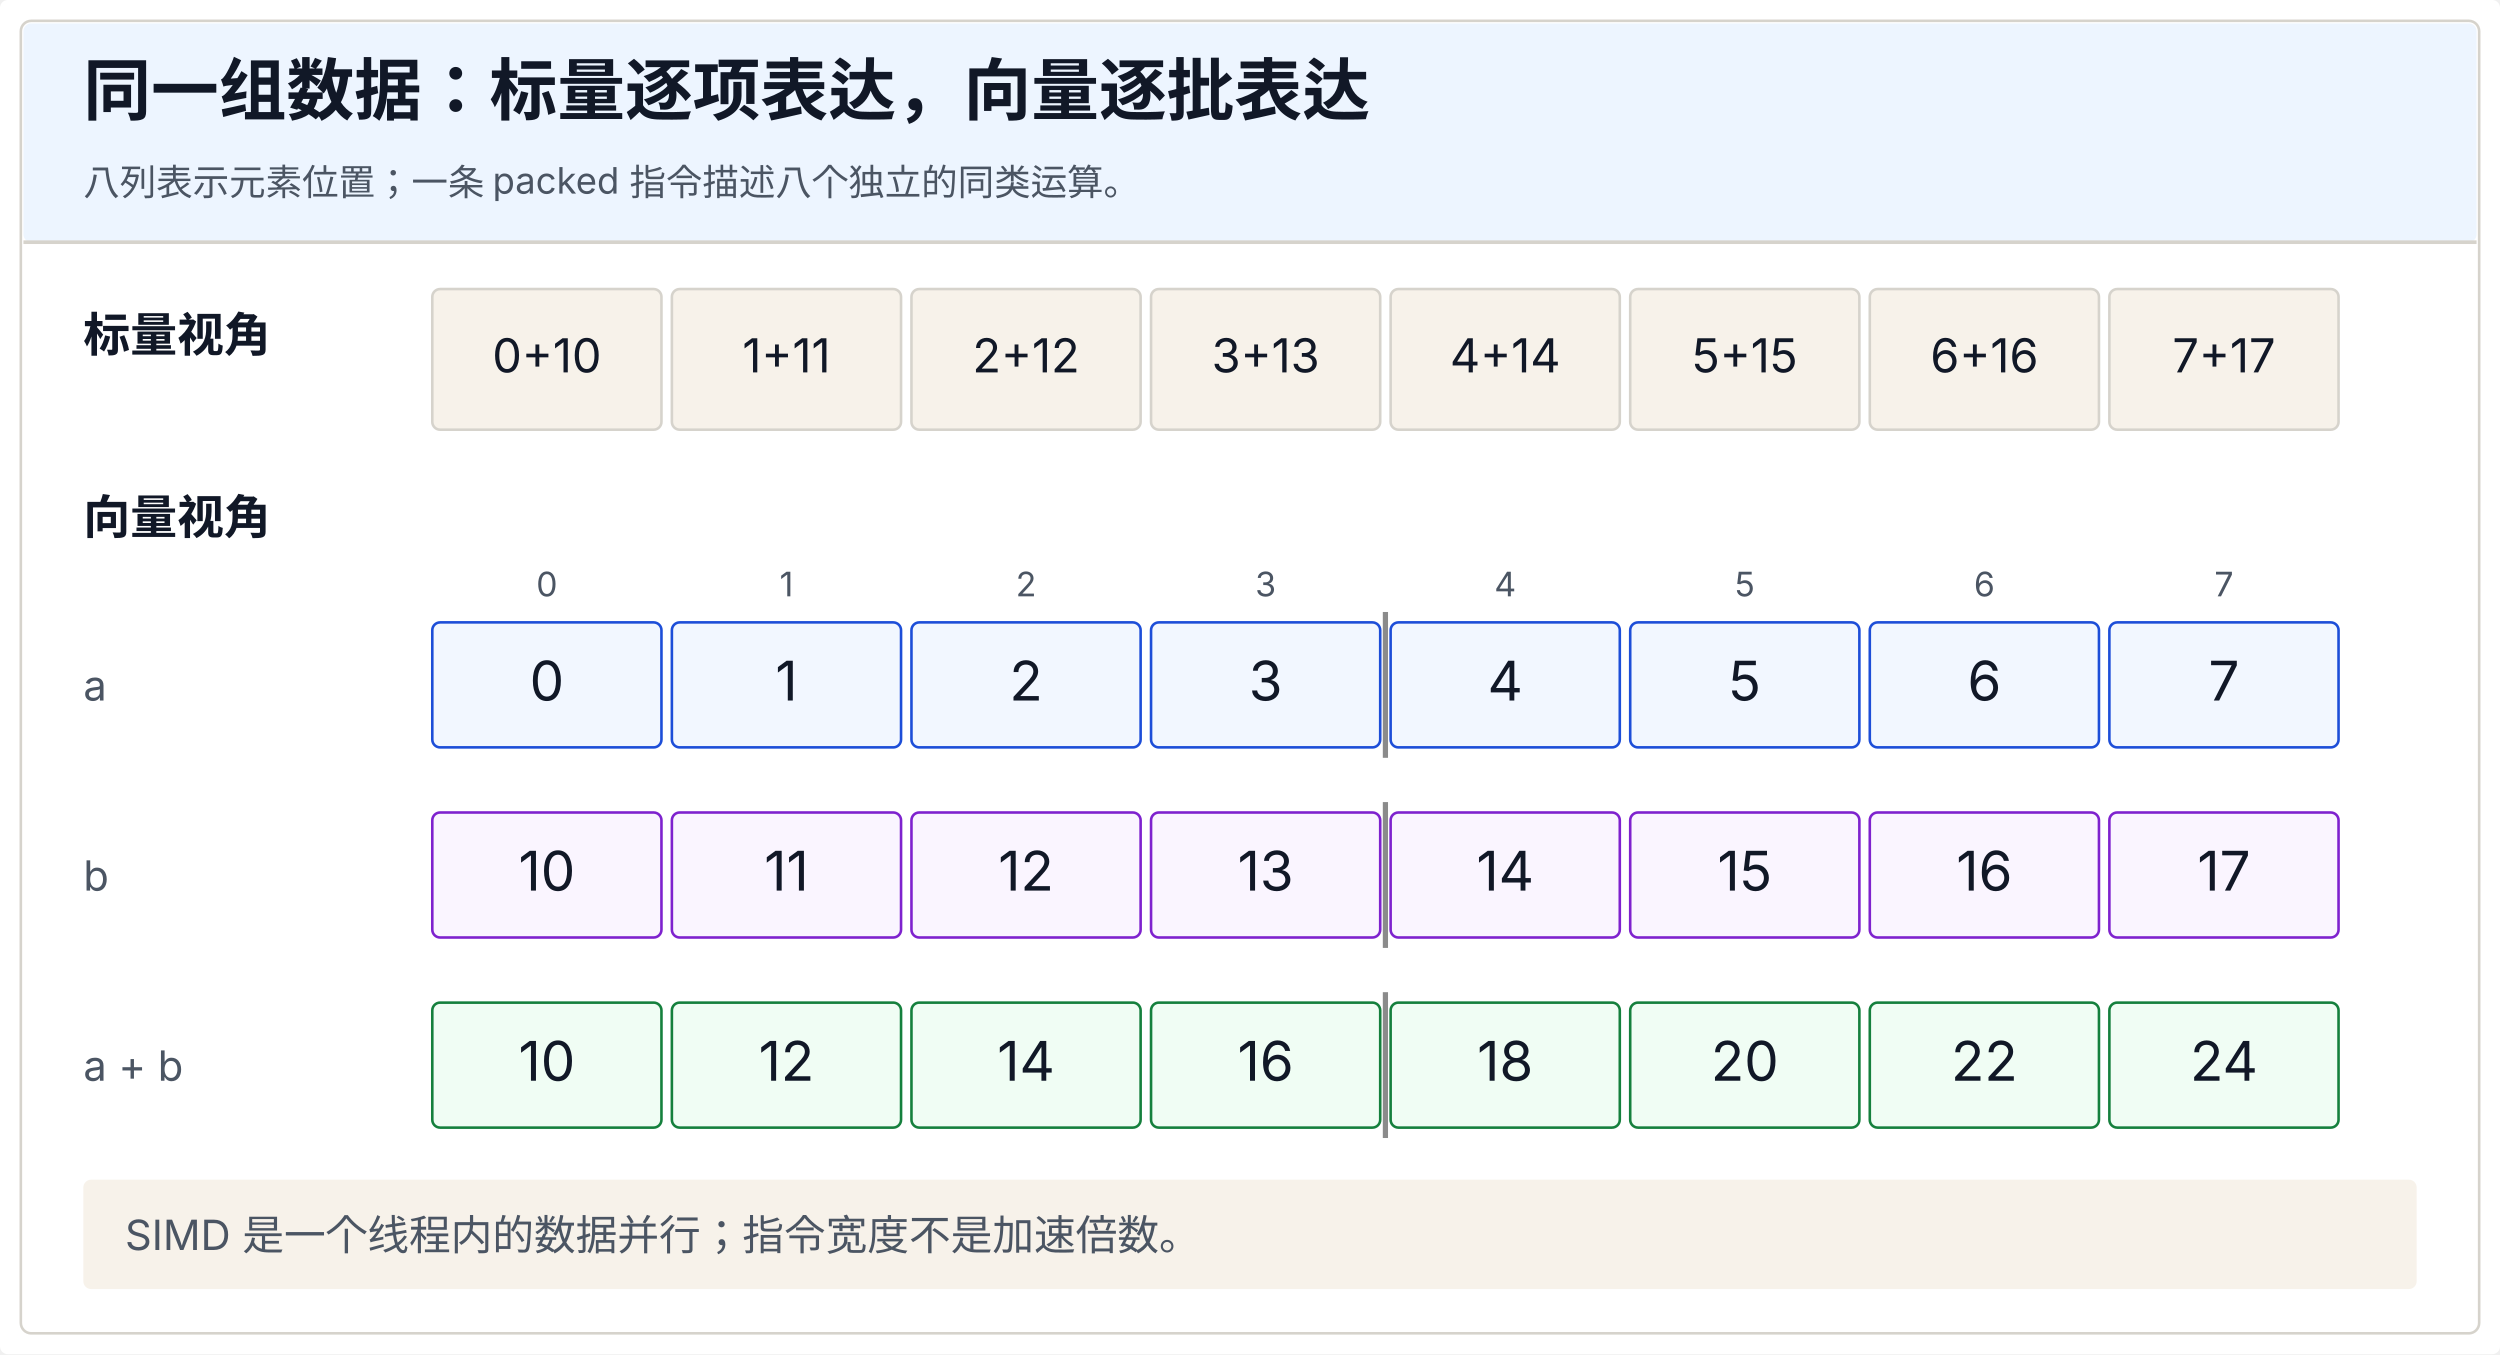
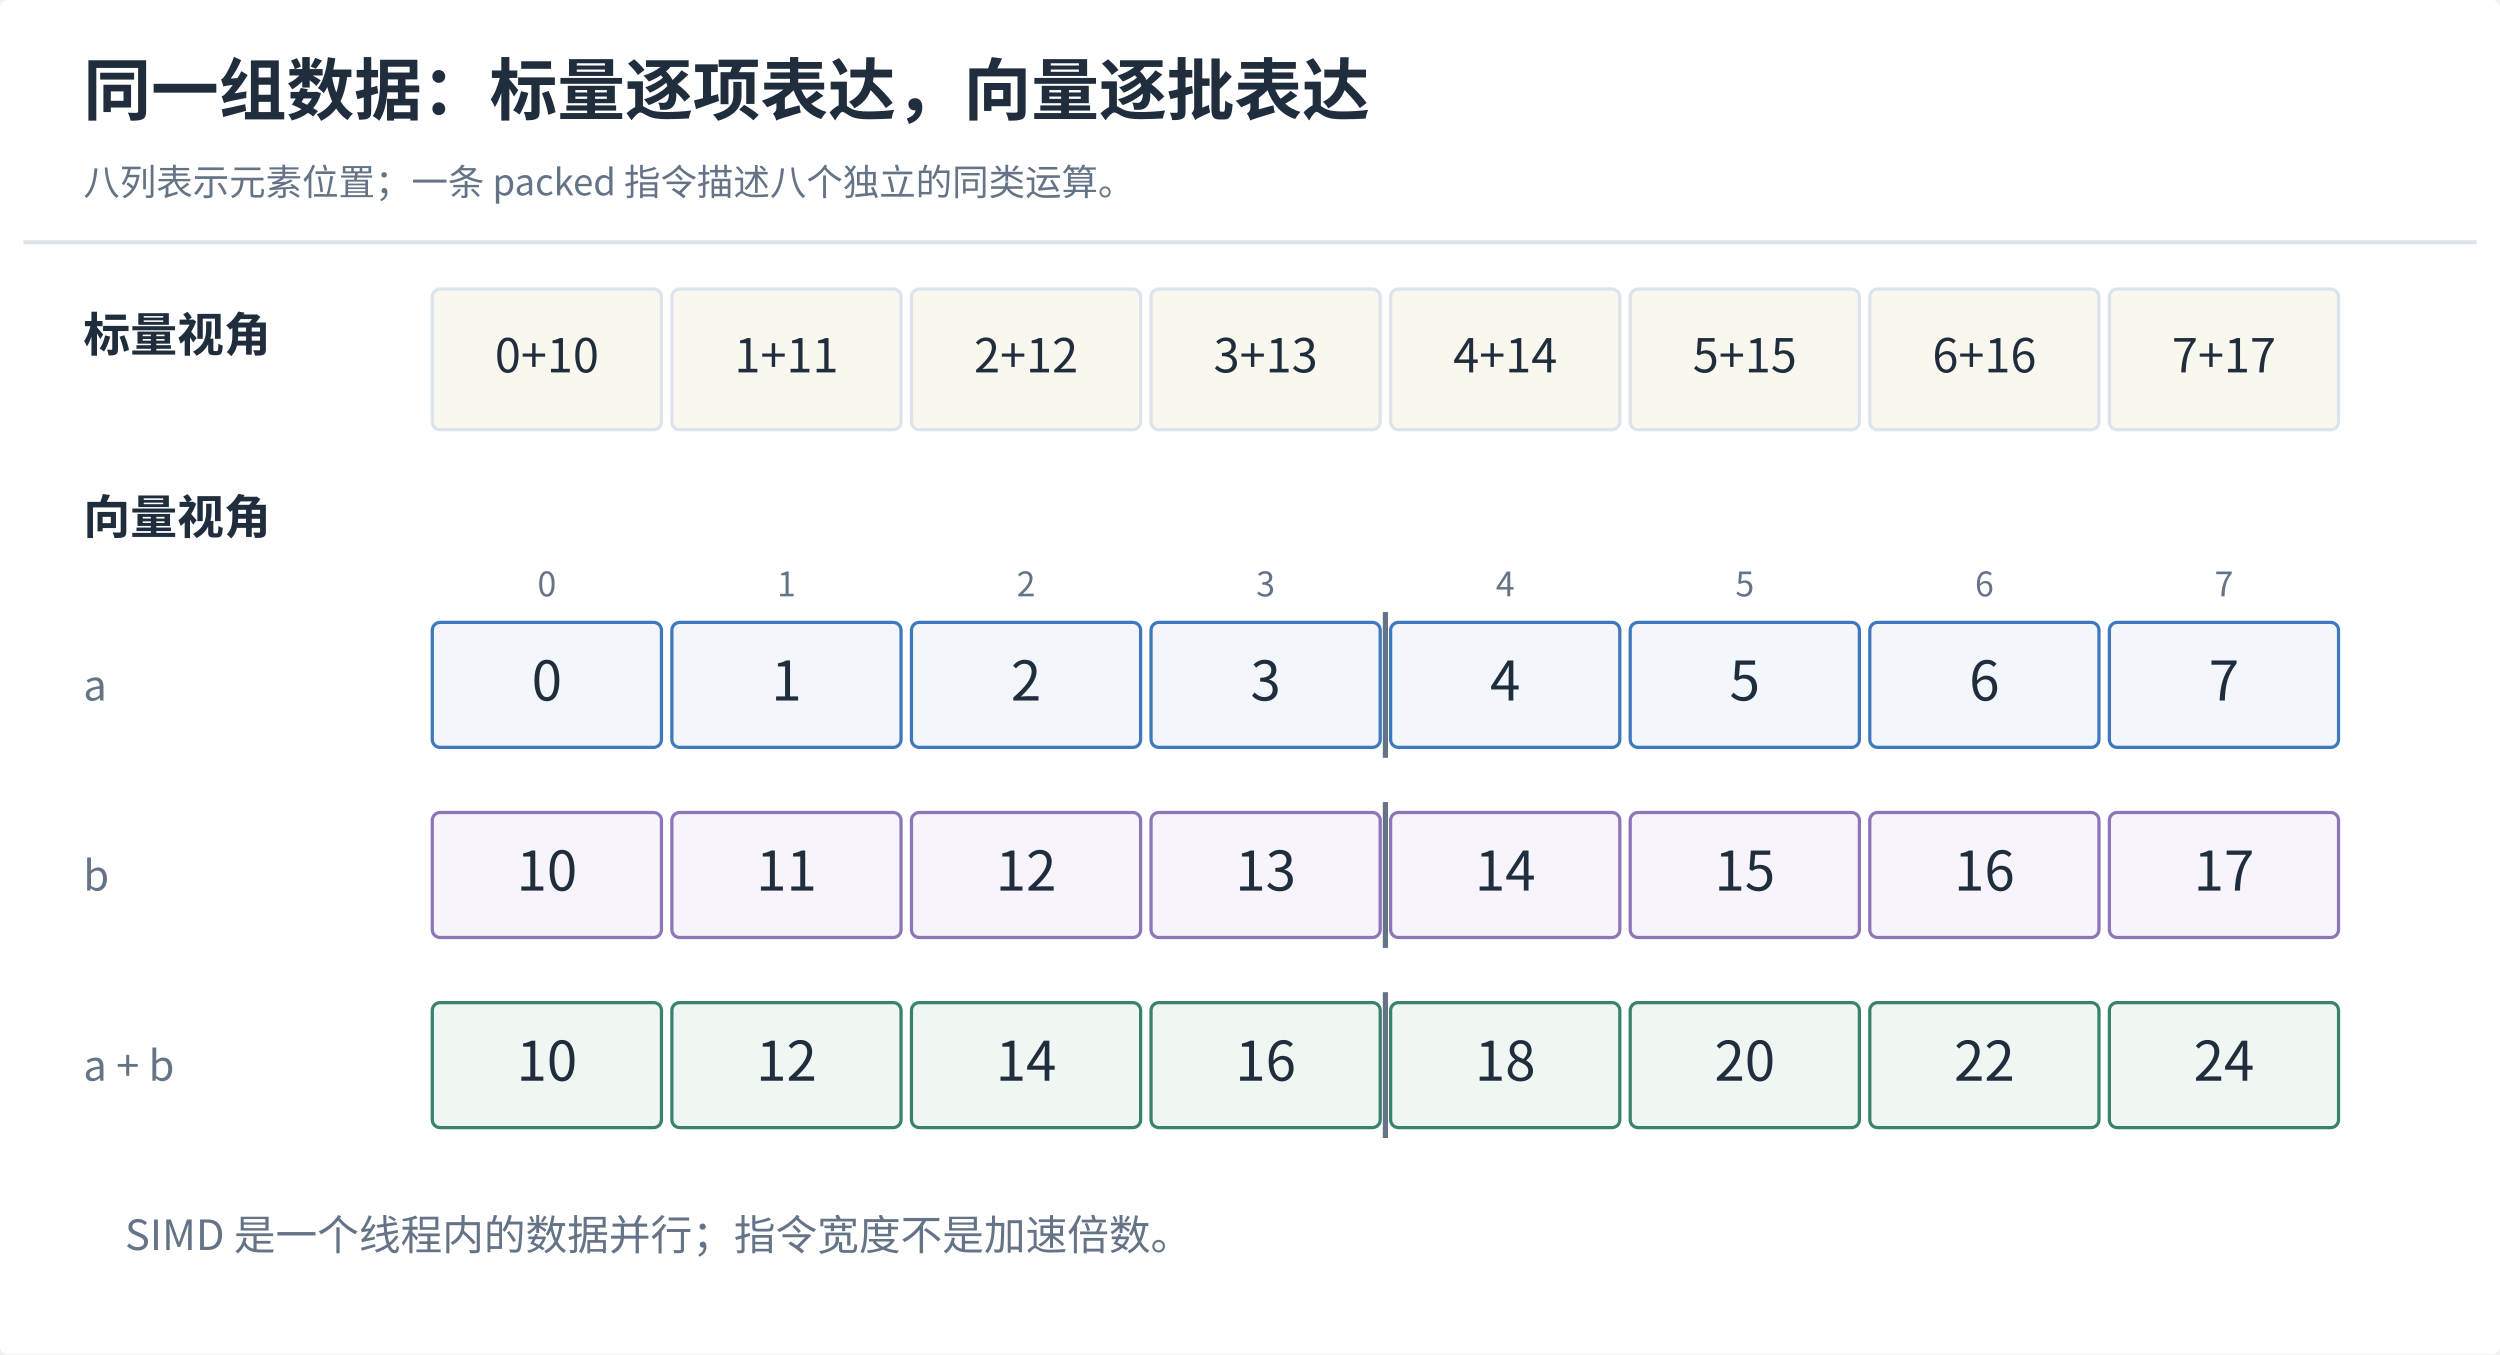
<svg xmlns="http://www.w3.org/2000/svg" width="960" height="520" viewBox="0 0 960 520" role="img" aria-labelledby="title desc">
  <defs>
    <marker id="arrow" viewBox="0 0 10 10" refX="9" refY="5" markerWidth="6" markerHeight="6" orient="auto-start-reverse">
-       <path d="M 0 1 L 9 5 L 0 9" fill="none" stroke="#8b8b8b" stroke-width="1.5" />
+       <path d="M 0 1 L 9 5 L 0 9" fill="none" stroke="#657386" stroke-width="1.6" />
    </marker>
  </defs>
  <rect x="0" y="0" width="960" height="520" rx="3" fill="white" stroke="none" stroke-width="1" />
-   <rect x="8" y="8" width="944" height="504" rx="4" fill="white" stroke="#d6d3cc" stroke-width="1" />
-   <rect x="9" y="9" width="942" height="84" rx="3" fill="#edf5ff" stroke="none" stroke-width="1" />
-   <line x1="9" y1="93" x2="951" y2="93" stroke="#d6d3cc" stroke-width="1.4" />
-   <text x="32" y="44" font-family="Inter, Noto Sans SC, Arial, sans-serif" font-size="26" font-weight="600" fill="#111827" text-anchor="start">同一组数据：标量逐项表达，向量逐批表达</text>
-   <text x="32" y="75" font-family="Inter, Noto Sans SC, Arial, sans-serif" font-size="14" font-weight="400" fill="#4b5563" text-anchor="start">八列表示元素位置；一条 packed 指令描述八个独立的同类运算。</text>
-   <text x="32" y="135" font-family="Inter, Noto Sans SC, Arial, sans-serif" font-size="18" font-weight="600" fill="#111827" text-anchor="start">标量视角</text>
-   <rect x="166" y="111" width="88" height="54" rx="3" fill="#f7f2ea" stroke="#d6d3cc" stroke-width="1" />
-   <text x="210" y="143" font-family="Inter, Noto Sans SC, Arial, sans-serif" font-size="18" font-weight="400" fill="#111827" text-anchor="middle">0+10</text>
-   <rect x="258" y="111" width="88" height="54" rx="3" fill="#f7f2ea" stroke="#d6d3cc" stroke-width="1" />
-   <text x="302" y="143" font-family="Inter, Noto Sans SC, Arial, sans-serif" font-size="18" font-weight="400" fill="#111827" text-anchor="middle">1+11</text>
-   <rect x="350" y="111" width="88" height="54" rx="3" fill="#f7f2ea" stroke="#d6d3cc" stroke-width="1" />
-   <text x="394" y="143" font-family="Inter, Noto Sans SC, Arial, sans-serif" font-size="18" font-weight="400" fill="#111827" text-anchor="middle">2+12</text>
-   <rect x="442" y="111" width="88" height="54" rx="3" fill="#f7f2ea" stroke="#d6d3cc" stroke-width="1" />
-   <text x="486" y="143" font-family="Inter, Noto Sans SC, Arial, sans-serif" font-size="18" font-weight="400" fill="#111827" text-anchor="middle">3+13</text>
-   <rect x="534" y="111" width="88" height="54" rx="3" fill="#f7f2ea" stroke="#d6d3cc" stroke-width="1" />
-   <text x="578" y="143" font-family="Inter, Noto Sans SC, Arial, sans-serif" font-size="18" font-weight="400" fill="#111827" text-anchor="middle">4+14</text>
-   <rect x="626" y="111" width="88" height="54" rx="3" fill="#f7f2ea" stroke="#d6d3cc" stroke-width="1" />
-   <text x="670" y="143" font-family="Inter, Noto Sans SC, Arial, sans-serif" font-size="18" font-weight="400" fill="#111827" text-anchor="middle">5+15</text>
-   <rect x="718" y="111" width="88" height="54" rx="3" fill="#f7f2ea" stroke="#d6d3cc" stroke-width="1" />
-   <text x="762" y="143" font-family="Inter, Noto Sans SC, Arial, sans-serif" font-size="18" font-weight="400" fill="#111827" text-anchor="middle">6+16</text>
-   <rect x="810" y="111" width="88" height="54" rx="3" fill="#f7f2ea" stroke="#d6d3cc" stroke-width="1" />
-   <text x="854" y="143" font-family="Inter, Noto Sans SC, Arial, sans-serif" font-size="18" font-weight="400" fill="#111827" text-anchor="middle">7+17</text>
-   <text x="32" y="205" font-family="Inter, Noto Sans SC, Arial, sans-serif" font-size="18" font-weight="600" fill="#111827" text-anchor="start">向量视角</text>
-   <text x="32" y="269" font-family="Inter, Noto Sans SC, Arial, sans-serif" font-size="16" font-weight="400" fill="#4b5563" text-anchor="start">a</text>
-   <rect x="166.0" y="239" width="88.0" height="48" rx="3" fill="#f2f7ff" stroke="#1d4ed8" stroke-width="1" />
-   <text x="210.0" y="269" font-family="Inter, Noto Sans SC, Arial, sans-serif" font-size="21" font-weight="400" fill="#111827" text-anchor="middle">0</text>
-   <text x="210.0" y="229" font-family="Inter, Noto Sans SC, Arial, sans-serif" font-size="13" font-weight="400" fill="#4b5563" text-anchor="middle">0</text>
-   <rect x="258.0" y="239" width="88.0" height="48" rx="3" fill="#f2f7ff" stroke="#1d4ed8" stroke-width="1" />
-   <text x="302.0" y="269" font-family="Inter, Noto Sans SC, Arial, sans-serif" font-size="21" font-weight="400" fill="#111827" text-anchor="middle">1</text>
-   <text x="302.0" y="229" font-family="Inter, Noto Sans SC, Arial, sans-serif" font-size="13" font-weight="400" fill="#4b5563" text-anchor="middle">1</text>
-   <rect x="350.0" y="239" width="88.0" height="48" rx="3" fill="#f2f7ff" stroke="#1d4ed8" stroke-width="1" />
-   <text x="394.0" y="269" font-family="Inter, Noto Sans SC, Arial, sans-serif" font-size="21" font-weight="400" fill="#111827" text-anchor="middle">2</text>
-   <text x="394.0" y="229" font-family="Inter, Noto Sans SC, Arial, sans-serif" font-size="13" font-weight="400" fill="#4b5563" text-anchor="middle">2</text>
-   <rect x="442.0" y="239" width="88.0" height="48" rx="3" fill="#f2f7ff" stroke="#1d4ed8" stroke-width="1" />
-   <text x="486.0" y="269" font-family="Inter, Noto Sans SC, Arial, sans-serif" font-size="21" font-weight="400" fill="#111827" text-anchor="middle">3</text>
-   <text x="486.0" y="229" font-family="Inter, Noto Sans SC, Arial, sans-serif" font-size="13" font-weight="400" fill="#4b5563" text-anchor="middle">3</text>
-   <rect x="534.0" y="239" width="88.0" height="48" rx="3" fill="#f2f7ff" stroke="#1d4ed8" stroke-width="1" />
-   <text x="578.0" y="269" font-family="Inter, Noto Sans SC, Arial, sans-serif" font-size="21" font-weight="400" fill="#111827" text-anchor="middle">4</text>
-   <text x="578.0" y="229" font-family="Inter, Noto Sans SC, Arial, sans-serif" font-size="13" font-weight="400" fill="#4b5563" text-anchor="middle">4</text>
-   <rect x="626.0" y="239" width="88.0" height="48" rx="3" fill="#f2f7ff" stroke="#1d4ed8" stroke-width="1" />
-   <text x="670.0" y="269" font-family="Inter, Noto Sans SC, Arial, sans-serif" font-size="21" font-weight="400" fill="#111827" text-anchor="middle">5</text>
-   <text x="670.0" y="229" font-family="Inter, Noto Sans SC, Arial, sans-serif" font-size="13" font-weight="400" fill="#4b5563" text-anchor="middle">5</text>
-   <rect x="718.0" y="239" width="88.0" height="48" rx="3" fill="#f2f7ff" stroke="#1d4ed8" stroke-width="1" />
-   <text x="762.0" y="269" font-family="Inter, Noto Sans SC, Arial, sans-serif" font-size="21" font-weight="400" fill="#111827" text-anchor="middle">6</text>
-   <text x="762.0" y="229" font-family="Inter, Noto Sans SC, Arial, sans-serif" font-size="13" font-weight="400" fill="#4b5563" text-anchor="middle">6</text>
-   <rect x="810.0" y="239" width="88.0" height="48" rx="3" fill="#f2f7ff" stroke="#1d4ed8" stroke-width="1" />
-   <text x="854.0" y="269" font-family="Inter, Noto Sans SC, Arial, sans-serif" font-size="21" font-weight="400" fill="#111827" text-anchor="middle">7</text>
-   <text x="854.0" y="229" font-family="Inter, Noto Sans SC, Arial, sans-serif" font-size="13" font-weight="400" fill="#4b5563" text-anchor="middle">7</text>
-   <line x1="532.0" y1="235" x2="532.0" y2="291" stroke="#8b8b8b" stroke-width="2" />
-   <text x="32" y="342" font-family="Inter, Noto Sans SC, Arial, sans-serif" font-size="16" font-weight="400" fill="#4b5563" text-anchor="start">b</text>
-   <rect x="166.0" y="312" width="88.0" height="48" rx="3" fill="#faf5ff" stroke="#7e22ce" stroke-width="1" />
-   <text x="210.0" y="342" font-family="Inter, Noto Sans SC, Arial, sans-serif" font-size="21" font-weight="400" fill="#111827" text-anchor="middle">10</text>
-   <rect x="258.0" y="312" width="88.0" height="48" rx="3" fill="#faf5ff" stroke="#7e22ce" stroke-width="1" />
-   <text x="302.0" y="342" font-family="Inter, Noto Sans SC, Arial, sans-serif" font-size="21" font-weight="400" fill="#111827" text-anchor="middle">11</text>
-   <rect x="350.0" y="312" width="88.0" height="48" rx="3" fill="#faf5ff" stroke="#7e22ce" stroke-width="1" />
-   <text x="394.0" y="342" font-family="Inter, Noto Sans SC, Arial, sans-serif" font-size="21" font-weight="400" fill="#111827" text-anchor="middle">12</text>
-   <rect x="442.0" y="312" width="88.0" height="48" rx="3" fill="#faf5ff" stroke="#7e22ce" stroke-width="1" />
-   <text x="486.0" y="342" font-family="Inter, Noto Sans SC, Arial, sans-serif" font-size="21" font-weight="400" fill="#111827" text-anchor="middle">13</text>
-   <rect x="534.0" y="312" width="88.0" height="48" rx="3" fill="#faf5ff" stroke="#7e22ce" stroke-width="1" />
-   <text x="578.0" y="342" font-family="Inter, Noto Sans SC, Arial, sans-serif" font-size="21" font-weight="400" fill="#111827" text-anchor="middle">14</text>
-   <rect x="626.0" y="312" width="88.0" height="48" rx="3" fill="#faf5ff" stroke="#7e22ce" stroke-width="1" />
-   <text x="670.0" y="342" font-family="Inter, Noto Sans SC, Arial, sans-serif" font-size="21" font-weight="400" fill="#111827" text-anchor="middle">15</text>
-   <rect x="718.0" y="312" width="88.0" height="48" rx="3" fill="#faf5ff" stroke="#7e22ce" stroke-width="1" />
-   <text x="762.0" y="342" font-family="Inter, Noto Sans SC, Arial, sans-serif" font-size="21" font-weight="400" fill="#111827" text-anchor="middle">16</text>
-   <rect x="810.0" y="312" width="88.0" height="48" rx="3" fill="#faf5ff" stroke="#7e22ce" stroke-width="1" />
-   <text x="854.0" y="342" font-family="Inter, Noto Sans SC, Arial, sans-serif" font-size="21" font-weight="400" fill="#111827" text-anchor="middle">17</text>
-   <line x1="532.0" y1="308" x2="532.0" y2="364" stroke="#8b8b8b" stroke-width="2" />
-   <text x="32" y="415" font-family="Inter, Noto Sans SC, Arial, sans-serif" font-size="16" font-weight="400" fill="#4b5563" text-anchor="start">a + b</text>
-   <rect x="166.0" y="385" width="88.0" height="48" rx="3" fill="#f0fdf4" stroke="#15803d" stroke-width="1" />
-   <text x="210.0" y="415" font-family="Inter, Noto Sans SC, Arial, sans-serif" font-size="21" font-weight="400" fill="#111827" text-anchor="middle">10</text>
-   <rect x="258.0" y="385" width="88.0" height="48" rx="3" fill="#f0fdf4" stroke="#15803d" stroke-width="1" />
-   <text x="302.0" y="415" font-family="Inter, Noto Sans SC, Arial, sans-serif" font-size="21" font-weight="400" fill="#111827" text-anchor="middle">12</text>
-   <rect x="350.0" y="385" width="88.0" height="48" rx="3" fill="#f0fdf4" stroke="#15803d" stroke-width="1" />
-   <text x="394.0" y="415" font-family="Inter, Noto Sans SC, Arial, sans-serif" font-size="21" font-weight="400" fill="#111827" text-anchor="middle">14</text>
-   <rect x="442.0" y="385" width="88.0" height="48" rx="3" fill="#f0fdf4" stroke="#15803d" stroke-width="1" />
-   <text x="486.0" y="415" font-family="Inter, Noto Sans SC, Arial, sans-serif" font-size="21" font-weight="400" fill="#111827" text-anchor="middle">16</text>
-   <rect x="534.0" y="385" width="88.0" height="48" rx="3" fill="#f0fdf4" stroke="#15803d" stroke-width="1" />
-   <text x="578.0" y="415" font-family="Inter, Noto Sans SC, Arial, sans-serif" font-size="21" font-weight="400" fill="#111827" text-anchor="middle">18</text>
-   <rect x="626.0" y="385" width="88.0" height="48" rx="3" fill="#f0fdf4" stroke="#15803d" stroke-width="1" />
-   <text x="670.0" y="415" font-family="Inter, Noto Sans SC, Arial, sans-serif" font-size="21" font-weight="400" fill="#111827" text-anchor="middle">20</text>
-   <rect x="718.0" y="385" width="88.0" height="48" rx="3" fill="#f0fdf4" stroke="#15803d" stroke-width="1" />
-   <text x="762.0" y="415" font-family="Inter, Noto Sans SC, Arial, sans-serif" font-size="21" font-weight="400" fill="#111827" text-anchor="middle">22</text>
-   <rect x="810.0" y="385" width="88.0" height="48" rx="3" fill="#f0fdf4" stroke="#15803d" stroke-width="1" />
-   <text x="854.0" y="415" font-family="Inter, Noto Sans SC, Arial, sans-serif" font-size="21" font-weight="400" fill="#111827" text-anchor="middle">24</text>
-   <line x1="532.0" y1="381" x2="532.0" y2="437" stroke="#8b8b8b" stroke-width="2" />
-   <rect x="32" y="453" width="896" height="42" rx="3" fill="#f7f2ea" stroke="none" stroke-width="1" />
-   <text x="48" y="480" font-family="Inter, Noto Sans SC, Arial, sans-serif" font-size="16" font-weight="400" fill="#4b5563" text-anchor="start">SIMD 是一个线程内的数据并行；指令宽度不是加速倍数。</text>
+   <rect x="8" y="8" width="944" height="504" rx="4" fill="white" stroke="none" stroke-width="1" />
+   <rect x="9" y="9" width="942" height="84" rx="3" fill="white" stroke="none" stroke-width="1" />
+   <line x1="9" y1="93" x2="951" y2="93" stroke="#dce3ea" stroke-width="1.6" />
+   <text x="32" y="44" font-family="Noto Sans SC, Noto Sans CJK SC, Inter, Arial, sans-serif" font-size="26" font-weight="600" fill="#1f2d3d" text-anchor="start">同一组数据：标量逐项表达，向量逐批表达</text>
+   <text x="32" y="75" font-family="Noto Sans SC, Noto Sans CJK SC, Inter, Arial, sans-serif" font-size="14" font-weight="400" fill="#657386" text-anchor="start">八列表示元素位置；一条 packed 指令描述八个独立的同类运算。</text>
+   <text x="32" y="135" font-family="Noto Sans SC, Noto Sans CJK SC, Inter, Arial, sans-serif" font-size="18" font-weight="600" fill="#1f2d3d" text-anchor="start">标量视角</text>
+   <rect x="166" y="111" width="88" height="54" rx="3" fill="#faf7ef" stroke="#dce3ea" stroke-width="1.25" />
+   <text x="210" y="143" font-family="Noto Sans SC, Noto Sans CJK SC, Inter, Arial, sans-serif" font-size="18" font-weight="400" fill="#1f2d3d" text-anchor="middle">0+10</text>
+   <rect x="258" y="111" width="88" height="54" rx="3" fill="#faf7ef" stroke="#dce3ea" stroke-width="1.25" />
+   <text x="302" y="143" font-family="Noto Sans SC, Noto Sans CJK SC, Inter, Arial, sans-serif" font-size="18" font-weight="400" fill="#1f2d3d" text-anchor="middle">1+11</text>
+   <rect x="350" y="111" width="88" height="54" rx="3" fill="#faf7ef" stroke="#dce3ea" stroke-width="1.25" />
+   <text x="394" y="143" font-family="Noto Sans SC, Noto Sans CJK SC, Inter, Arial, sans-serif" font-size="18" font-weight="400" fill="#1f2d3d" text-anchor="middle">2+12</text>
+   <rect x="442" y="111" width="88" height="54" rx="3" fill="#faf7ef" stroke="#dce3ea" stroke-width="1.25" />
+   <text x="486" y="143" font-family="Noto Sans SC, Noto Sans CJK SC, Inter, Arial, sans-serif" font-size="18" font-weight="400" fill="#1f2d3d" text-anchor="middle">3+13</text>
+   <rect x="534" y="111" width="88" height="54" rx="3" fill="#faf7ef" stroke="#dce3ea" stroke-width="1.25" />
+   <text x="578" y="143" font-family="Noto Sans SC, Noto Sans CJK SC, Inter, Arial, sans-serif" font-size="18" font-weight="400" fill="#1f2d3d" text-anchor="middle">4+14</text>
+   <rect x="626" y="111" width="88" height="54" rx="3" fill="#faf7ef" stroke="#dce3ea" stroke-width="1.25" />
+   <text x="670" y="143" font-family="Noto Sans SC, Noto Sans CJK SC, Inter, Arial, sans-serif" font-size="18" font-weight="400" fill="#1f2d3d" text-anchor="middle">5+15</text>
+   <rect x="718" y="111" width="88" height="54" rx="3" fill="#faf7ef" stroke="#dce3ea" stroke-width="1.25" />
+   <text x="762" y="143" font-family="Noto Sans SC, Noto Sans CJK SC, Inter, Arial, sans-serif" font-size="18" font-weight="400" fill="#1f2d3d" text-anchor="middle">6+16</text>
+   <rect x="810" y="111" width="88" height="54" rx="3" fill="#faf7ef" stroke="#dce3ea" stroke-width="1.25" />
+   <text x="854" y="143" font-family="Noto Sans SC, Noto Sans CJK SC, Inter, Arial, sans-serif" font-size="18" font-weight="400" fill="#1f2d3d" text-anchor="middle">7+17</text>
+   <text x="32" y="205" font-family="Noto Sans SC, Noto Sans CJK SC, Inter, Arial, sans-serif" font-size="18" font-weight="600" fill="#1f2d3d" text-anchor="start">向量视角</text>
+   <text x="32" y="269" font-family="Noto Sans SC, Noto Sans CJK SC, Inter, Arial, sans-serif" font-size="16" font-weight="400" fill="#657386" text-anchor="start">a</text>
+   <rect x="166.0" y="239" width="88.0" height="48" rx="3" fill="#f3f7fc" stroke="#4078bd" stroke-width="1.25" />
+   <text x="210.0" y="269" font-family="Noto Sans SC, Noto Sans CJK SC, Inter, Arial, sans-serif" font-size="21" font-weight="400" fill="#1f2d3d" text-anchor="middle">0</text>
+   <text x="210.0" y="229" font-family="Noto Sans SC, Noto Sans CJK SC, Inter, Arial, sans-serif" font-size="13" font-weight="400" fill="#657386" text-anchor="middle">0</text>
+   <rect x="258.0" y="239" width="88.0" height="48" rx="3" fill="#f3f7fc" stroke="#4078bd" stroke-width="1.25" />
+   <text x="302.0" y="269" font-family="Noto Sans SC, Noto Sans CJK SC, Inter, Arial, sans-serif" font-size="21" font-weight="400" fill="#1f2d3d" text-anchor="middle">1</text>
+   <text x="302.0" y="229" font-family="Noto Sans SC, Noto Sans CJK SC, Inter, Arial, sans-serif" font-size="13" font-weight="400" fill="#657386" text-anchor="middle">1</text>
+   <rect x="350.0" y="239" width="88.0" height="48" rx="3" fill="#f3f7fc" stroke="#4078bd" stroke-width="1.25" />
+   <text x="394.0" y="269" font-family="Noto Sans SC, Noto Sans CJK SC, Inter, Arial, sans-serif" font-size="21" font-weight="400" fill="#1f2d3d" text-anchor="middle">2</text>
+   <text x="394.0" y="229" font-family="Noto Sans SC, Noto Sans CJK SC, Inter, Arial, sans-serif" font-size="13" font-weight="400" fill="#657386" text-anchor="middle">2</text>
+   <rect x="442.0" y="239" width="88.0" height="48" rx="3" fill="#f3f7fc" stroke="#4078bd" stroke-width="1.25" />
+   <text x="486.0" y="269" font-family="Noto Sans SC, Noto Sans CJK SC, Inter, Arial, sans-serif" font-size="21" font-weight="400" fill="#1f2d3d" text-anchor="middle">3</text>
+   <text x="486.0" y="229" font-family="Noto Sans SC, Noto Sans CJK SC, Inter, Arial, sans-serif" font-size="13" font-weight="400" fill="#657386" text-anchor="middle">3</text>
+   <rect x="534.0" y="239" width="88.0" height="48" rx="3" fill="#f3f7fc" stroke="#4078bd" stroke-width="1.25" />
+   <text x="578.0" y="269" font-family="Noto Sans SC, Noto Sans CJK SC, Inter, Arial, sans-serif" font-size="21" font-weight="400" fill="#1f2d3d" text-anchor="middle">4</text>
+   <text x="578.0" y="229" font-family="Noto Sans SC, Noto Sans CJK SC, Inter, Arial, sans-serif" font-size="13" font-weight="400" fill="#657386" text-anchor="middle">4</text>
+   <rect x="626.0" y="239" width="88.0" height="48" rx="3" fill="#f3f7fc" stroke="#4078bd" stroke-width="1.25" />
+   <text x="670.0" y="269" font-family="Noto Sans SC, Noto Sans CJK SC, Inter, Arial, sans-serif" font-size="21" font-weight="400" fill="#1f2d3d" text-anchor="middle">5</text>
+   <text x="670.0" y="229" font-family="Noto Sans SC, Noto Sans CJK SC, Inter, Arial, sans-serif" font-size="13" font-weight="400" fill="#657386" text-anchor="middle">5</text>
+   <rect x="718.0" y="239" width="88.0" height="48" rx="3" fill="#f3f7fc" stroke="#4078bd" stroke-width="1.25" />
+   <text x="762.0" y="269" font-family="Noto Sans SC, Noto Sans CJK SC, Inter, Arial, sans-serif" font-size="21" font-weight="400" fill="#1f2d3d" text-anchor="middle">6</text>
+   <text x="762.0" y="229" font-family="Noto Sans SC, Noto Sans CJK SC, Inter, Arial, sans-serif" font-size="13" font-weight="400" fill="#657386" text-anchor="middle">6</text>
+   <rect x="810.0" y="239" width="88.0" height="48" rx="3" fill="#f3f7fc" stroke="#4078bd" stroke-width="1.25" />
+   <text x="854.0" y="269" font-family="Noto Sans SC, Noto Sans CJK SC, Inter, Arial, sans-serif" font-size="21" font-weight="400" fill="#1f2d3d" text-anchor="middle">7</text>
+   <text x="854.0" y="229" font-family="Noto Sans SC, Noto Sans CJK SC, Inter, Arial, sans-serif" font-size="13" font-weight="400" fill="#657386" text-anchor="middle">7</text>
+   <line x1="532.0" y1="235" x2="532.0" y2="291" stroke="#657386" stroke-width="2.0" />
+   <text x="32" y="342" font-family="Noto Sans SC, Noto Sans CJK SC, Inter, Arial, sans-serif" font-size="16" font-weight="400" fill="#657386" text-anchor="start">b</text>
+   <rect x="166.0" y="312" width="88.0" height="48" rx="3" fill="#f7f4fb" stroke="#8d76b7" stroke-width="1.25" />
+   <text x="210.0" y="342" font-family="Noto Sans SC, Noto Sans CJK SC, Inter, Arial, sans-serif" font-size="21" font-weight="400" fill="#1f2d3d" text-anchor="middle">10</text>
+   <rect x="258.0" y="312" width="88.0" height="48" rx="3" fill="#f7f4fb" stroke="#8d76b7" stroke-width="1.25" />
+   <text x="302.0" y="342" font-family="Noto Sans SC, Noto Sans CJK SC, Inter, Arial, sans-serif" font-size="21" font-weight="400" fill="#1f2d3d" text-anchor="middle">11</text>
+   <rect x="350.0" y="312" width="88.0" height="48" rx="3" fill="#f7f4fb" stroke="#8d76b7" stroke-width="1.25" />
+   <text x="394.0" y="342" font-family="Noto Sans SC, Noto Sans CJK SC, Inter, Arial, sans-serif" font-size="21" font-weight="400" fill="#1f2d3d" text-anchor="middle">12</text>
+   <rect x="442.0" y="312" width="88.0" height="48" rx="3" fill="#f7f4fb" stroke="#8d76b7" stroke-width="1.25" />
+   <text x="486.0" y="342" font-family="Noto Sans SC, Noto Sans CJK SC, Inter, Arial, sans-serif" font-size="21" font-weight="400" fill="#1f2d3d" text-anchor="middle">13</text>
+   <rect x="534.0" y="312" width="88.0" height="48" rx="3" fill="#f7f4fb" stroke="#8d76b7" stroke-width="1.25" />
+   <text x="578.0" y="342" font-family="Noto Sans SC, Noto Sans CJK SC, Inter, Arial, sans-serif" font-size="21" font-weight="400" fill="#1f2d3d" text-anchor="middle">14</text>
+   <rect x="626.0" y="312" width="88.0" height="48" rx="3" fill="#f7f4fb" stroke="#8d76b7" stroke-width="1.25" />
+   <text x="670.0" y="342" font-family="Noto Sans SC, Noto Sans CJK SC, Inter, Arial, sans-serif" font-size="21" font-weight="400" fill="#1f2d3d" text-anchor="middle">15</text>
+   <rect x="718.0" y="312" width="88.0" height="48" rx="3" fill="#f7f4fb" stroke="#8d76b7" stroke-width="1.25" />
+   <text x="762.0" y="342" font-family="Noto Sans SC, Noto Sans CJK SC, Inter, Arial, sans-serif" font-size="21" font-weight="400" fill="#1f2d3d" text-anchor="middle">16</text>
+   <rect x="810.0" y="312" width="88.0" height="48" rx="3" fill="#f7f4fb" stroke="#8d76b7" stroke-width="1.25" />
+   <text x="854.0" y="342" font-family="Noto Sans SC, Noto Sans CJK SC, Inter, Arial, sans-serif" font-size="21" font-weight="400" fill="#1f2d3d" text-anchor="middle">17</text>
+   <line x1="532.0" y1="308" x2="532.0" y2="364" stroke="#657386" stroke-width="2.0" />
+   <text x="32" y="415" font-family="Noto Sans SC, Noto Sans CJK SC, Inter, Arial, sans-serif" font-size="16" font-weight="400" fill="#657386" text-anchor="start">a + b</text>
+   <rect x="166.0" y="385" width="88.0" height="48" rx="3" fill="#f0f7f3" stroke="#39826d" stroke-width="1.25" />
+   <text x="210.0" y="415" font-family="Noto Sans SC, Noto Sans CJK SC, Inter, Arial, sans-serif" font-size="21" font-weight="400" fill="#1f2d3d" text-anchor="middle">10</text>
+   <rect x="258.0" y="385" width="88.0" height="48" rx="3" fill="#f0f7f3" stroke="#39826d" stroke-width="1.25" />
+   <text x="302.0" y="415" font-family="Noto Sans SC, Noto Sans CJK SC, Inter, Arial, sans-serif" font-size="21" font-weight="400" fill="#1f2d3d" text-anchor="middle">12</text>
+   <rect x="350.0" y="385" width="88.0" height="48" rx="3" fill="#f0f7f3" stroke="#39826d" stroke-width="1.25" />
+   <text x="394.0" y="415" font-family="Noto Sans SC, Noto Sans CJK SC, Inter, Arial, sans-serif" font-size="21" font-weight="400" fill="#1f2d3d" text-anchor="middle">14</text>
+   <rect x="442.0" y="385" width="88.0" height="48" rx="3" fill="#f0f7f3" stroke="#39826d" stroke-width="1.25" />
+   <text x="486.0" y="415" font-family="Noto Sans SC, Noto Sans CJK SC, Inter, Arial, sans-serif" font-size="21" font-weight="400" fill="#1f2d3d" text-anchor="middle">16</text>
+   <rect x="534.0" y="385" width="88.0" height="48" rx="3" fill="#f0f7f3" stroke="#39826d" stroke-width="1.25" />
+   <text x="578.0" y="415" font-family="Noto Sans SC, Noto Sans CJK SC, Inter, Arial, sans-serif" font-size="21" font-weight="400" fill="#1f2d3d" text-anchor="middle">18</text>
+   <rect x="626.0" y="385" width="88.0" height="48" rx="3" fill="#f0f7f3" stroke="#39826d" stroke-width="1.25" />
+   <text x="670.0" y="415" font-family="Noto Sans SC, Noto Sans CJK SC, Inter, Arial, sans-serif" font-size="21" font-weight="400" fill="#1f2d3d" text-anchor="middle">20</text>
+   <rect x="718.0" y="385" width="88.0" height="48" rx="3" fill="#f0f7f3" stroke="#39826d" stroke-width="1.25" />
+   <text x="762.0" y="415" font-family="Noto Sans SC, Noto Sans CJK SC, Inter, Arial, sans-serif" font-size="21" font-weight="400" fill="#1f2d3d" text-anchor="middle">22</text>
+   <rect x="810.0" y="385" width="88.0" height="48" rx="3" fill="#f0f7f3" stroke="#39826d" stroke-width="1.25" />
+   <text x="854.0" y="415" font-family="Noto Sans SC, Noto Sans CJK SC, Inter, Arial, sans-serif" font-size="21" font-weight="400" fill="#1f2d3d" text-anchor="middle">24</text>
+   <line x1="532.0" y1="381" x2="532.0" y2="437" stroke="#657386" stroke-width="2.0" />
+   <rect x="32" y="453" width="896" height="42" rx="3" fill="white" stroke="none" stroke-width="1" />
+   <text x="48" y="480" font-family="Noto Sans SC, Noto Sans CJK SC, Inter, Arial, sans-serif" font-size="16" font-weight="400" fill="#657386" text-anchor="start">SIMD 是一个线程内的数据并行；指令宽度不是加速倍数。</text>
</svg>
